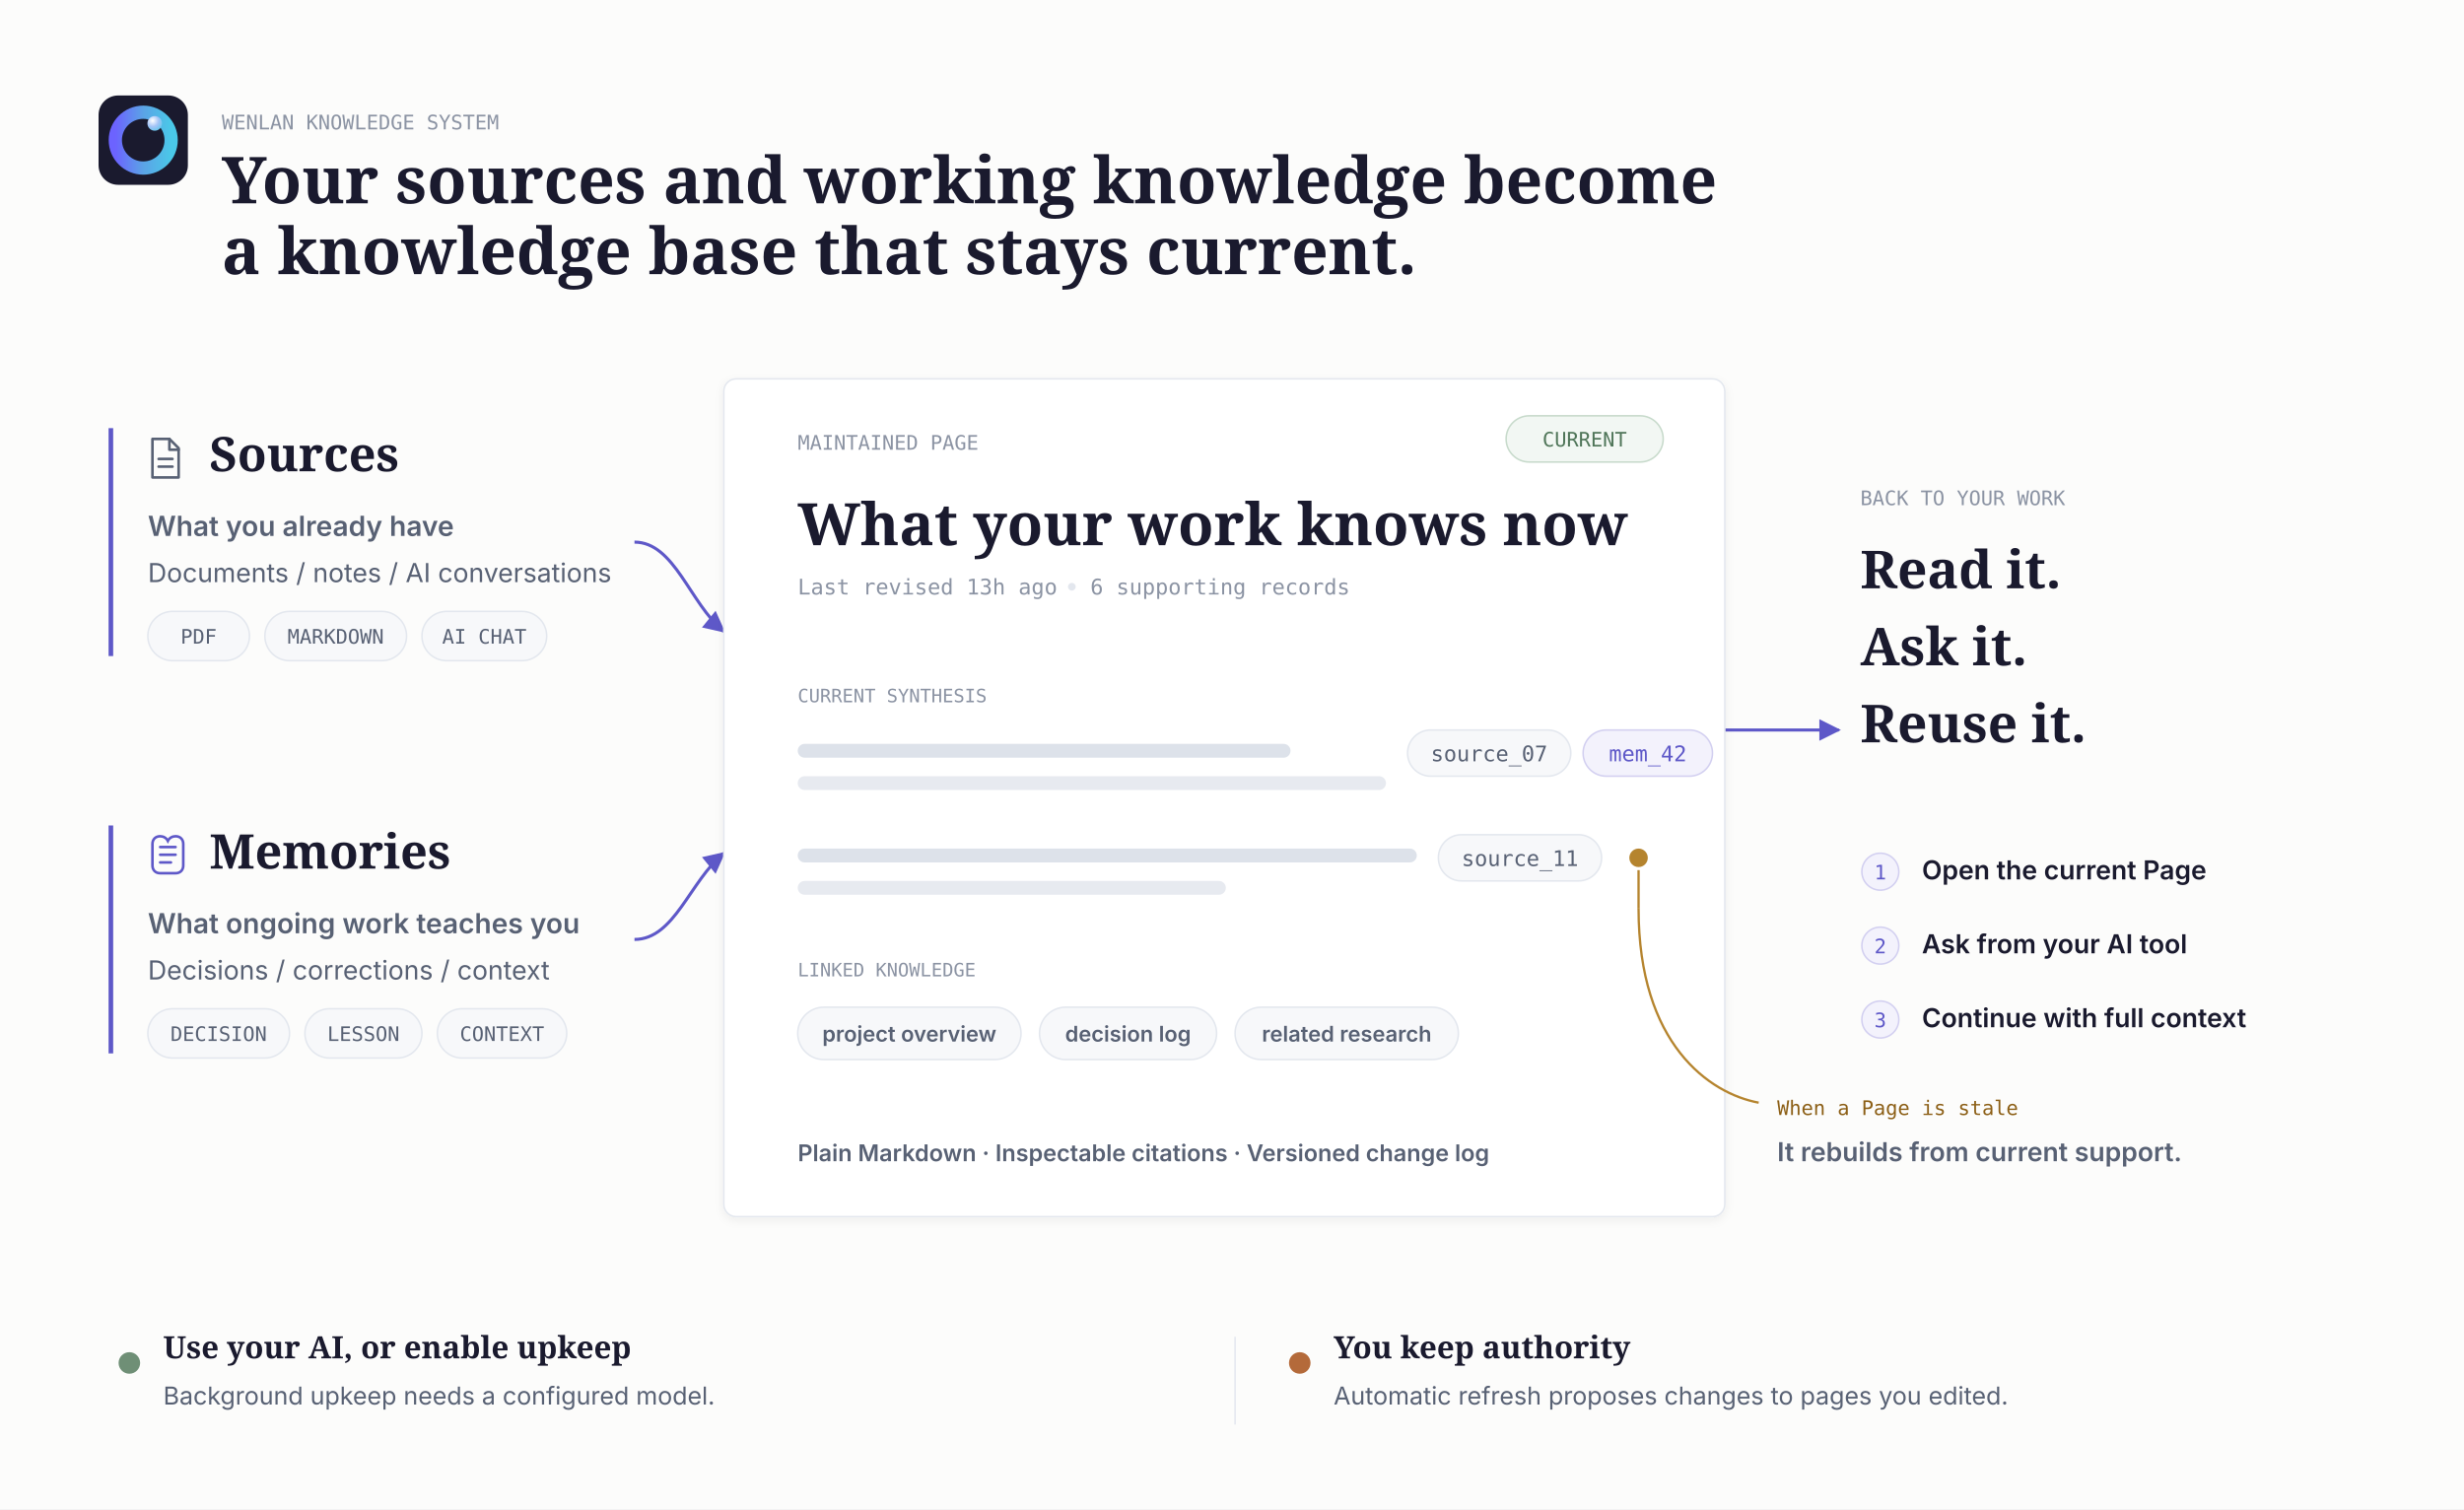
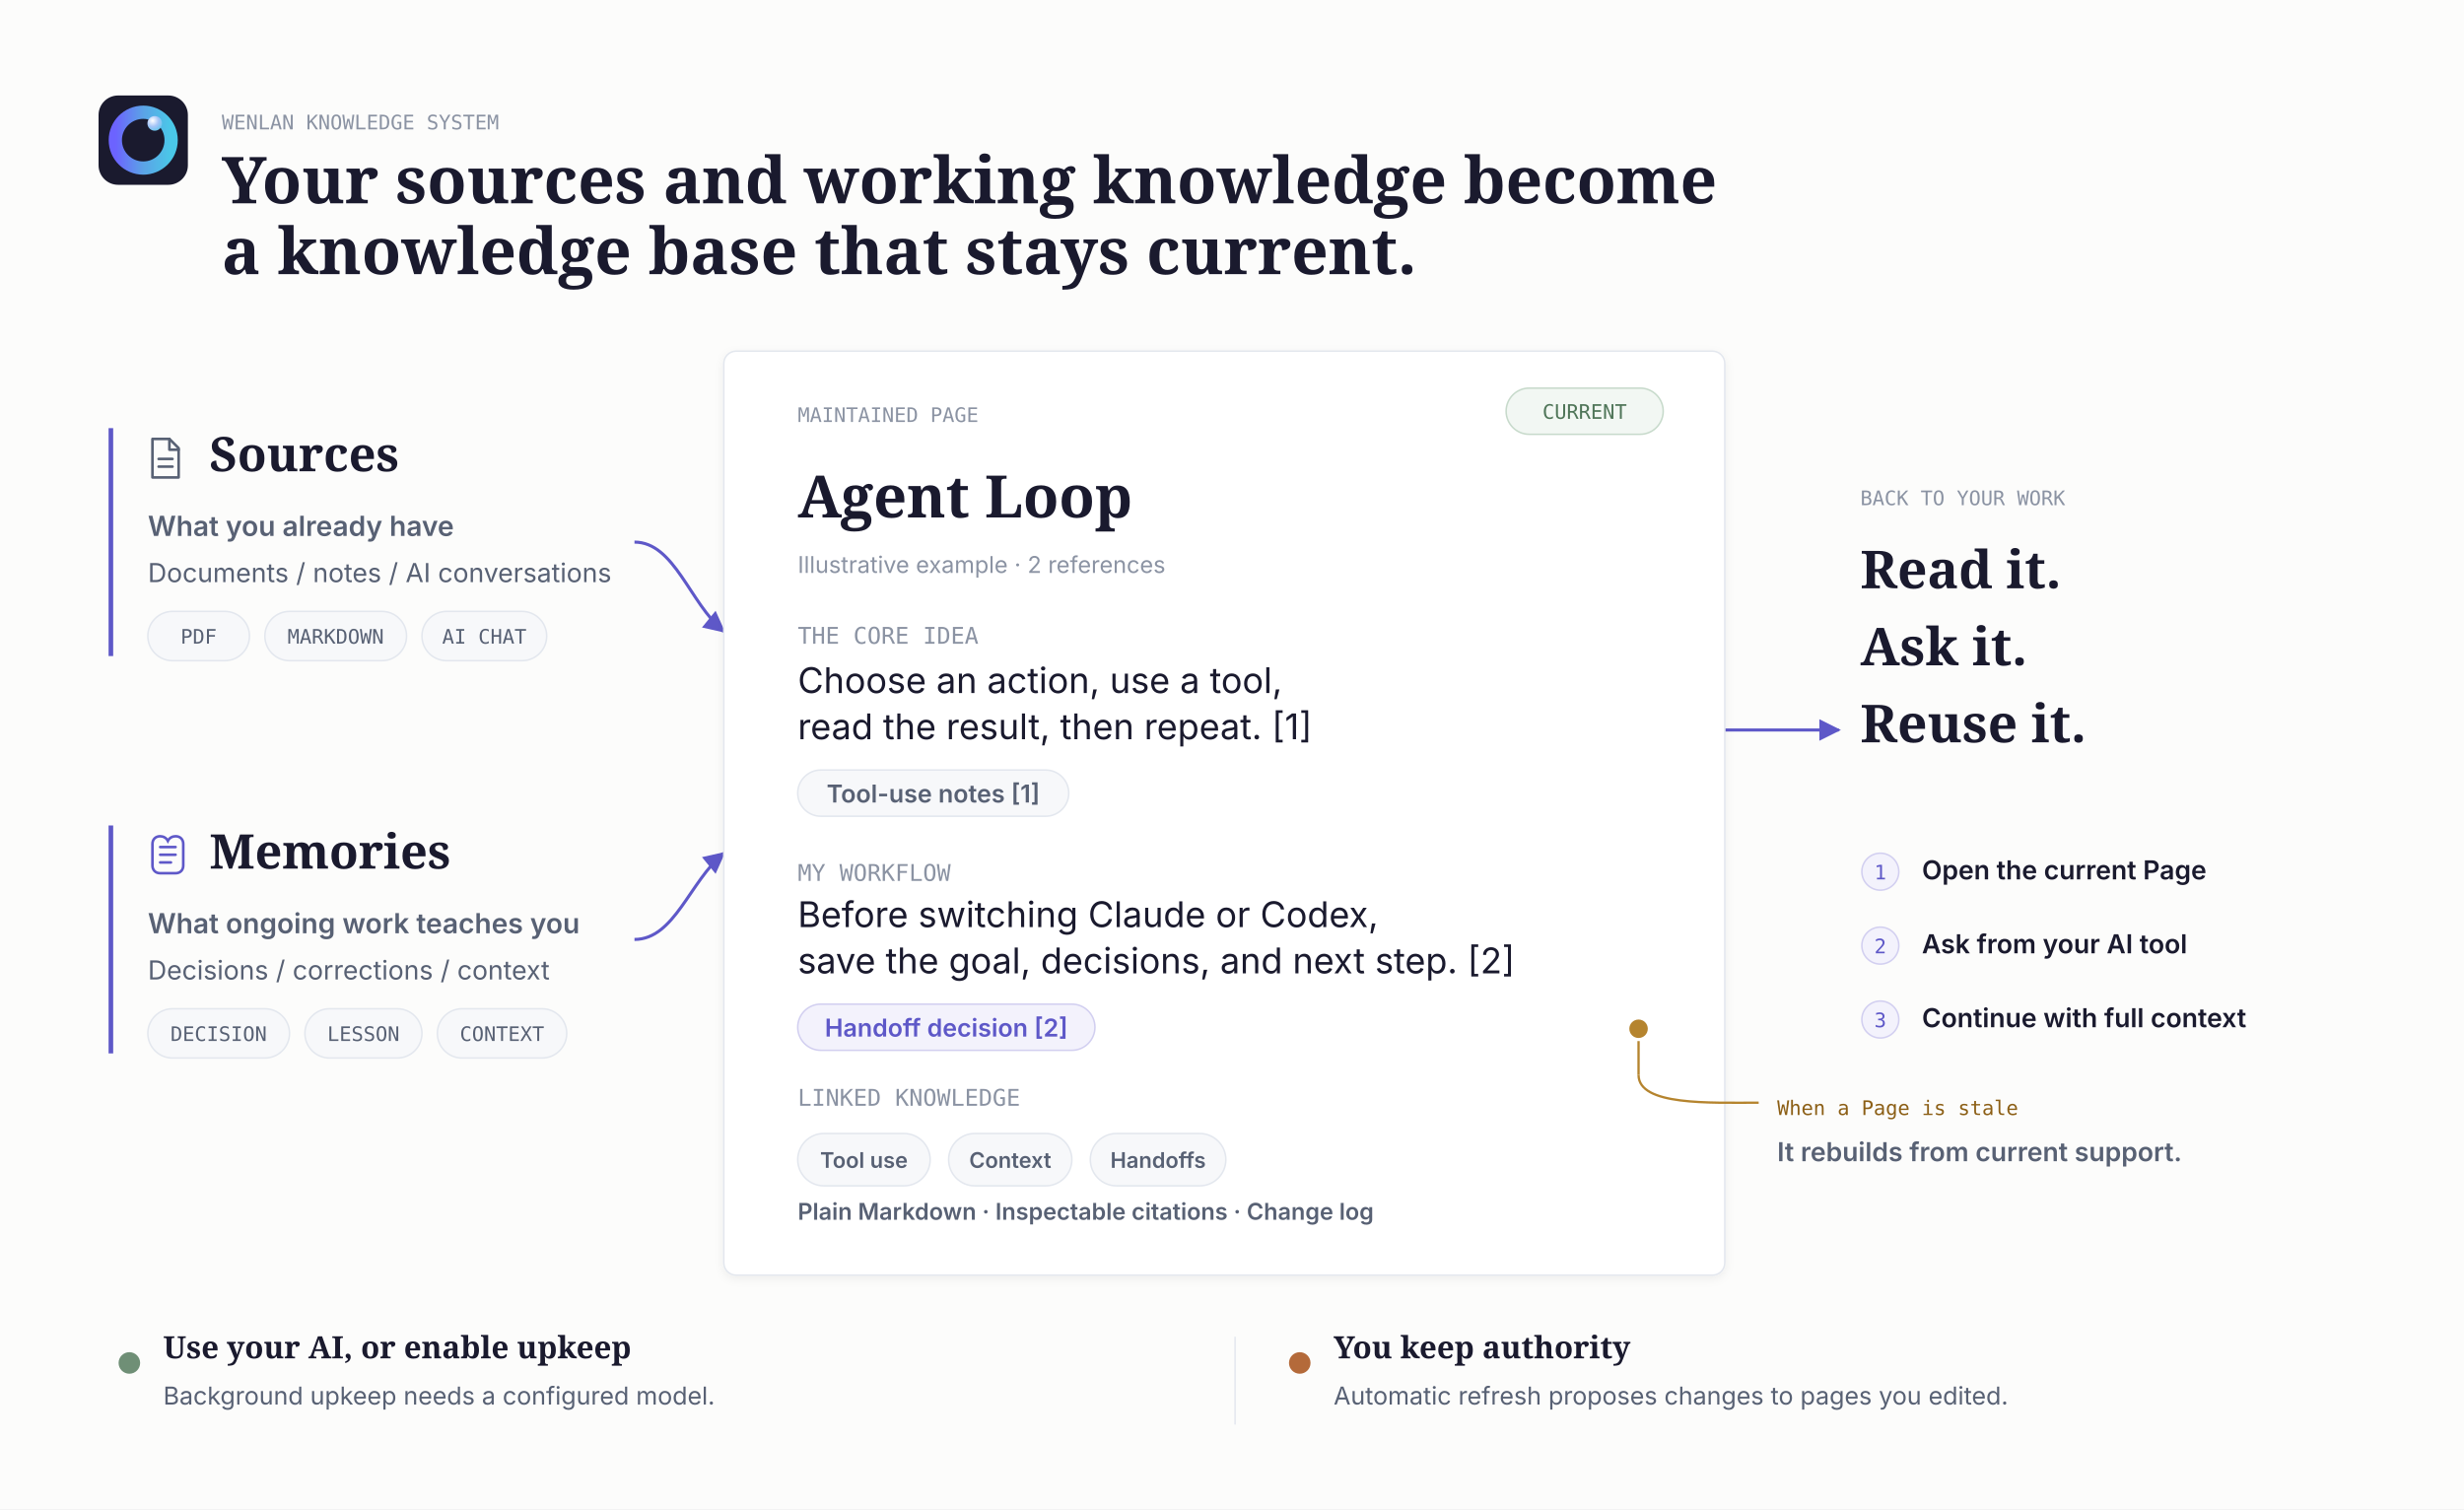
<svg xmlns="http://www.w3.org/2000/svg" width="1600" height="980" viewBox="0 0 1600 980" role="img" aria-labelledby="title desc">
  <style>text { font-kerning: normal; }</style>
  <rect width="1600" height="980" fill="#FCFCFB" />
  <g transform="translate(64 62) scale(0.1132812)">
    <rect width="512" height="512" rx="112" fill="#1A1A2E" />
    <circle cx="256" cy="256" r="160" fill="none" stroke="url(#overview-en-desktop-ring)" stroke-width="76" />
    <circle cx="322" cy="160" r="42" fill="url(#overview-en-desktop-orb)" />
  </g>
  <g data-fit-region="overview-en-desktop-heading" data-fit-x="144" data-fit-y="58" data-fit-width="1392" data-fit-height="142" data-check-overlap="false">
    <text x="144" y="84" font-family="'JetBrains Mono', monospace" font-size="13" font-weight="500" fill="#8B93A3" text-anchor="start">WENLAN KNOWLEDGE SYSTEM</text>
    <text x="144" y="132" font-family="'Fraunces', Georgia, serif" font-size="42" font-weight="600" fill="#1A1A2E" text-anchor="start">Your sources and working knowledge become</text>
    <text x="144" y="178" font-family="'Fraunces', Georgia, serif" font-size="42" font-weight="600" fill="#1A1A2E" text-anchor="start">a knowledge base that stays current.</text>
  </g>
  <path d="M412 352 C438 352 448 392 470 410" fill="none" stroke="#5E58C8" stroke-width="2" marker-end="url(#overview-en-desktop-arrow)" />
  <path d="M412 610 C438 610 448 572 470 554" fill="none" stroke="#5E58C8" stroke-width="2" marker-end="url(#overview-en-desktop-arrow)" />
  <path d="M1120 474 C1160 474 1176 474 1194 474" fill="none" stroke="#5E58C8" stroke-width="2" marker-end="url(#overview-en-desktop-arrow)" />
  <g data-fit-region="overview-en-desktop-sources" data-fit-x="72" data-fit-y="260" data-fit-width="350" data-fit-height="186" data-check-overlap="true">
    <line x1="72" y1="278" x2="72" y2="426" stroke="#5E58C8" stroke-width="3" />
    <g fill="none" stroke="#586174" stroke-width="1.7" stroke-linecap="round" stroke-linejoin="round">
      <path d="M99 285h11l6 6v19H99z" />
      <path d="M110 285v7h6" />
      <path d="M103 298h9M103 303h9" />
    </g>
    <text x="136" y="306" font-family="'Fraunces', Georgia, serif" font-size="31" font-weight="600" fill="#1A1A2E" text-anchor="start">Sources</text>
    <text x="96" y="348" font-family="'Instrument Sans', -apple-system, sans-serif" font-size="18" font-weight="600" fill="#586174" text-anchor="start">What you already have</text>
    <text x="96" y="378" font-family="'Instrument Sans', -apple-system, sans-serif" font-size="17" font-weight="400" fill="#586174" text-anchor="start">Documents / notes / AI conversations</text>
    <g>
      <rect x="96" y="397" width="66" height="32" rx="16" fill="#F7F8FA" stroke="#E3E7EE" />
      <text x="129" y="417.94" font-family="'JetBrains Mono', monospace" font-size="13" font-weight="500" fill="#586174" text-anchor="middle">PDF</text>
    </g>
    <g>
      <rect x="172" y="397" width="92" height="32" rx="16" fill="#F7F8FA" stroke="#E3E7EE" />
      <text x="218" y="417.94" font-family="'JetBrains Mono', monospace" font-size="13" font-weight="500" fill="#586174" text-anchor="middle">MARKDOWN</text>
    </g>
    <g>
      <rect x="274" y="397" width="81" height="32" rx="16" fill="#F7F8FA" stroke="#E3E7EE" />
      <text x="314.5" y="417.94" font-family="'JetBrains Mono', monospace" font-size="13" font-weight="500" fill="#586174" text-anchor="middle">AI CHAT</text>
    </g>
  </g>
  <g data-fit-region="overview-en-desktop-memories" data-fit-x="72" data-fit-y="518" data-fit-width="350" data-fit-height="186" data-check-overlap="true">
    <line x1="72" y1="536" x2="72" y2="684" stroke="#5E58C8" stroke-width="3" />
    <g fill="none" stroke="#5E58C8" stroke-width="1.7" stroke-linecap="round">
      <path d="M99 548c0-3 2-5 5-5 2 0 4 1 5 3 1-2 3-3 5-3 3 0 5 2 5 5v14c0 3-2 5-5 5H104c-3 0-5-2-5-5z" />
      <path d="M104 550h10M104 555h10M104 560h7" />
    </g>
    <text x="136" y="564" font-family="'Fraunces', Georgia, serif" font-size="31" font-weight="600" fill="#1A1A2E" text-anchor="start">Memories</text>
    <text x="96" y="606" font-family="'Instrument Sans', -apple-system, sans-serif" font-size="18" font-weight="600" fill="#586174" text-anchor="start">What ongoing work teaches you</text>
    <text x="96" y="636" font-family="'Instrument Sans', -apple-system, sans-serif" font-size="17" font-weight="400" fill="#586174" text-anchor="start">Decisions / corrections / context</text>
    <g>
      <rect x="96" y="655" width="92" height="32" rx="16" fill="#F7F8FA" stroke="#E3E7EE" />
      <text x="142" y="675.94" font-family="'JetBrains Mono', monospace" font-size="13" font-weight="500" fill="#586174" text-anchor="middle">DECISION</text>
    </g>
    <g>
      <rect x="198" y="655" width="76" height="32" rx="16" fill="#F7F8FA" stroke="#E3E7EE" />
      <text x="236" y="675.94" font-family="'JetBrains Mono', monospace" font-size="13" font-weight="500" fill="#586174" text-anchor="middle">LESSON</text>
    </g>
    <g>
      <rect x="284" y="655" width="84" height="32" rx="16" fill="#F7F8FA" stroke="#E3E7EE" />
      <text x="326" y="675.94" font-family="'JetBrains Mono', monospace" font-size="13" font-weight="500" fill="#586174" text-anchor="middle">CONTEXT</text>
    </g>
  </g>
-   <g data-fit-region="overview-en-desktop-page" data-fit-x="470" data-fit-y="246" data-fit-width="650" data-fit-height="544" data-check-overlap="false">
+   <g data-fit-region="overview-en-desktop-page" data-fit-x="470" data-fit-y="228" data-fit-width="650" data-fit-height="600" data-check-overlap="false">
    <g filter="url(#overview-en-desktop-page-shadow)">
-       <rect x="470" y="246" width="650" height="544" rx="8" fill="#FFFFFF" stroke="#E3E7EE" />
+       <rect x="470" y="228" width="650" height="600" rx="8" fill="#FFFFFF" stroke="#E3E7EE" />
    </g>
-     <text x="518" y="292" font-family="'JetBrains Mono', monospace" font-size="13" font-weight="500" fill="#8B93A3" text-anchor="start">MAINTAINED PAGE</text>
+     <text x="518" y="274" font-family="'JetBrains Mono', monospace" font-size="13" font-weight="500" fill="#8B93A3" text-anchor="start">MAINTAINED PAGE</text>
    <g>
-       <rect x="978" y="270" width="102" height="30" rx="15" fill="#F2F7F3" stroke="#C7DACB" />
-       <text x="1029" y="289.94" font-family="'JetBrains Mono', monospace" font-size="13" font-weight="500" fill="#4F7558" text-anchor="middle">CURRENT</text>
+       <rect x="978" y="252" width="102" height="30" rx="15" fill="#F2F7F3" stroke="#C7DACB" />
+       <text x="1029" y="271.94" font-family="'JetBrains Mono', monospace" font-size="13" font-weight="500" fill="#4F7558" text-anchor="middle">CURRENT</text>
    </g>
-     <text x="518" y="354" font-family="'Fraunces', Georgia, serif" font-size="38" font-weight="600" fill="#1A1A2E" text-anchor="start">What your work knows now</text>
-     <text x="518" y="386" font-family="'JetBrains Mono', monospace" font-size="14" font-weight="500" fill="#8B93A3" text-anchor="start">Last revised 13h ago</text>
-     <circle cx="696" cy="381" r="2.5" fill="#E3E7EE" />
-     <text x="708" y="386" font-family="'JetBrains Mono', monospace" font-size="14" font-weight="500" fill="#8B93A3" text-anchor="start">6 supporting records</text>
-     <text x="518" y="456" font-family="'JetBrains Mono', monospace" font-size="12" font-weight="500" fill="#8B93A3" text-anchor="start">CURRENT SYNTHESIS</text>
-     <rect x="518" y="483" width="320" height="9" rx="4.5" fill="#DDE2EA" />
-     <rect x="518" y="504" width="382" height="9" rx="4.5" fill="#E7EAF0" />
+     <text x="518" y="336" font-family="'Fraunces', Georgia, serif" font-size="38" font-weight="600" fill="#1A1A2E" text-anchor="start">Agent Loop</text>
+     <text x="518" y="372" font-family="'Instrument Sans', -apple-system, sans-serif" font-size="15" font-weight="400" fill="#8B93A3" text-anchor="start">Illustrative example · 2 references</text>
+     <text x="518" y="418" font-family="'JetBrains Mono', monospace" font-size="15" font-weight="500" fill="#8B93A3" text-anchor="start">THE CORE IDEA</text>
+     <text x="518" y="450" font-family="'Instrument Sans', -apple-system, sans-serif" font-size="23" font-weight="400" fill="#1A1A2E" text-anchor="start">Choose an action, use a tool,</text>
+     <text x="518" y="480" font-family="'Instrument Sans', -apple-system, sans-serif" font-size="23" font-weight="400" fill="#1A1A2E" text-anchor="start">read the result, then repeat. [1]</text>
    <g>
-       <rect x="914" y="474" width="106" height="30" rx="15" fill="#F7F8FA" stroke="#E3E7EE" />
-       <text x="967" y="494.32" font-family="'JetBrains Mono', monospace" font-size="14" font-weight="500" fill="#586174" text-anchor="middle">source_07</text>
+       <rect x="518" y="500" width="176" height="30" rx="15" fill="#F7F8FA" stroke="#E3E7EE" />
+       <text x="606" y="521.08" font-family="'Instrument Sans', -apple-system, sans-serif" font-size="16" font-weight="600" fill="#586174" text-anchor="middle">Tool-use notes [1]</text>
+     </g>
+     <text x="518" y="572" font-family="'JetBrains Mono', monospace" font-size="15" font-weight="500" fill="#8B93A3" text-anchor="start">MY WORKFLOW</text>
+     <text x="518" y="602" font-family="'Instrument Sans', -apple-system, sans-serif" font-size="23" font-weight="400" fill="#1A1A2E" text-anchor="start">Before switching Claude or Codex,</text>
+     <text x="518" y="632" font-family="'Instrument Sans', -apple-system, sans-serif" font-size="23" font-weight="400" fill="#1A1A2E" text-anchor="start">save the goal, decisions, and next step. [2]</text>
+     <g>
+       <rect x="518" y="652" width="193" height="30" rx="15" fill="#F3F2FC" stroke="#D2CFF0" />
+       <text x="614.5" y="673.08" font-family="'Instrument Sans', -apple-system, sans-serif" font-size="16" font-weight="600" fill="#5E58C8" text-anchor="middle">Handoff decision [2]</text>
+     </g>
+     <circle cx="1064" cy="668" r="6" fill="#B5842E" />
+     <line x1="1064" y1="676" x2="1064" y2="698" stroke="#B5842E" stroke-width="1.5" />
+     <text x="518" y="718" font-family="'JetBrains Mono', monospace" font-size="15" font-weight="500" fill="#8B93A3" text-anchor="start">LINKED KNOWLEDGE</text>
+     <g>
+       <rect x="518" y="736" width="86" height="34" rx="17" fill="#F7F8FA" stroke="#E3E7EE" />
+       <text x="561" y="758.32" font-family="'Instrument Sans', -apple-system, sans-serif" font-size="14" font-weight="600" fill="#586174" text-anchor="middle">Tool use</text>
    </g>
    <g>
-       <rect x="1028" y="474" width="84" height="30" rx="15" fill="#F3F2FC" stroke="#D2CFF0" />
-       <text x="1070" y="494.32" font-family="'JetBrains Mono', monospace" font-size="14" font-weight="500" fill="#5E58C8" text-anchor="middle">mem_42</text>
-     </g>
-     <rect x="518" y="551" width="402" height="9" rx="4.5" fill="#DDE2EA" />
-     <rect x="518" y="572" width="278" height="9" rx="4.5" fill="#E7EAF0" />
-     <g>
-       <rect x="934" y="542" width="106" height="30" rx="15" fill="#F7F8FA" stroke="#E3E7EE" />
-       <text x="987" y="562.32" font-family="'JetBrains Mono', monospace" font-size="14" font-weight="500" fill="#586174" text-anchor="middle">source_11</text>
-     </g>
-     <circle cx="1064" cy="557" r="6" fill="#B5842E" />
-     <line x1="1064" y1="565" x2="1064" y2="590" stroke="#B5842E" stroke-width="1.5" />
-     <text x="518" y="634" font-family="'JetBrains Mono', monospace" font-size="12" font-weight="500" fill="#8B93A3" text-anchor="start">LINKED KNOWLEDGE</text>
-     <g>
-       <rect x="518" y="654" width="145" height="34" rx="17" fill="#F7F8FA" stroke="#E3E7EE" />
-       <text x="590.5" y="676.32" font-family="'Instrument Sans', -apple-system, sans-serif" font-size="14" font-weight="600" fill="#586174" text-anchor="middle">project overview</text>
+       <rect x="616" y="736" width="80" height="34" rx="17" fill="#F7F8FA" stroke="#E3E7EE" />
+       <text x="656" y="758.32" font-family="'Instrument Sans', -apple-system, sans-serif" font-size="14" font-weight="600" fill="#586174" text-anchor="middle">Context</text>
    </g>
    <g>
-       <rect x="675" y="654" width="115" height="34" rx="17" fill="#F7F8FA" stroke="#E3E7EE" />
-       <text x="732.5" y="676.32" font-family="'Instrument Sans', -apple-system, sans-serif" font-size="14" font-weight="600" fill="#586174" text-anchor="middle">decision log</text>
+       <rect x="708" y="736" width="88" height="34" rx="17" fill="#F7F8FA" stroke="#E3E7EE" />
+       <text x="752" y="758.32" font-family="'Instrument Sans', -apple-system, sans-serif" font-size="14" font-weight="600" fill="#586174" text-anchor="middle">Handoffs</text>
    </g>
-     <g>
-       <rect x="802" y="654" width="145" height="34" rx="17" fill="#F7F8FA" stroke="#E3E7EE" />
-       <text x="874.5" y="676.32" font-family="'Instrument Sans', -apple-system, sans-serif" font-size="14" font-weight="600" fill="#586174" text-anchor="middle">related research</text>
-     </g>
-     <text x="518" y="754" font-family="'Instrument Sans', -apple-system, sans-serif" font-size="15" font-weight="600" fill="#586174" text-anchor="start">Plain Markdown · Inspectable citations · Versioned change log</text>
+     <text x="518" y="792" font-family="'Instrument Sans', -apple-system, sans-serif" font-size="15" font-weight="600" fill="#586174" text-anchor="start">Plain Markdown · Inspectable citations · Change log</text>
  </g>
  <g data-fit-region="overview-en-desktop-changed-support" data-fit-x="1124" data-fit-y="704" data-fit-width="390" data-fit-height="80" data-check-overlap="true">
-     <path d="M1064 590 C1064 678 1110 710 1142 716" fill="none" stroke="#B5842E" stroke-width="1.5" />
+     <path d="M1064 698 C1064 718 1110 716 1142 716" fill="none" stroke="#B5842E" stroke-width="1.5" />
    <text x="1154" y="724" font-family="'JetBrains Mono', monospace" font-size="13" font-weight="500" fill="#8C5F16" text-anchor="start">When a Page is stale</text>
    <text x="1154" y="754" font-family="'Instrument Sans', -apple-system, sans-serif" font-size="17" font-weight="600" fill="#586174" text-anchor="start">It rebuilds from current support.</text>
  </g>
  <g data-fit-region="overview-en-desktop-back-to-work" data-fit-x="1208" data-fit-y="308" data-fit-width="326" data-fit-height="390" data-check-overlap="true">
    <text x="1208" y="328" font-family="'JetBrains Mono', monospace" font-size="13" font-weight="500" fill="#8B93A3" text-anchor="start">BACK TO YOUR WORK</text>
    <text x="1208" y="382" font-family="'Fraunces', Georgia, serif" font-size="34" font-weight="600" fill="#1A1A2E" text-anchor="start">Read it.</text>
    <text x="1208" y="432" font-family="'Fraunces', Georgia, serif" font-size="34" font-weight="600" fill="#1A1A2E" text-anchor="start">Ask it.</text>
    <text x="1208" y="482" font-family="'Fraunces', Georgia, serif" font-size="34" font-weight="600" fill="#1A1A2E" text-anchor="start">Reuse it.</text>
    <circle cx="1221" cy="566" r="12" fill="#F3F2FC" stroke="#D2CFF0" />
    <text x="1221" y="571" font-family="'JetBrains Mono', monospace" font-size="13" font-weight="500" fill="#5E58C8" text-anchor="middle">1</text>
    <text x="1248" y="571" font-family="'Instrument Sans', -apple-system, sans-serif" font-size="17" font-weight="600" fill="#1A1A2E" text-anchor="start">Open the current Page</text>
    <circle cx="1221" cy="614" r="12" fill="#F3F2FC" stroke="#D2CFF0" />
    <text x="1221" y="619" font-family="'JetBrains Mono', monospace" font-size="13" font-weight="500" fill="#5E58C8" text-anchor="middle">2</text>
    <text x="1248" y="619" font-family="'Instrument Sans', -apple-system, sans-serif" font-size="17" font-weight="600" fill="#1A1A2E" text-anchor="start">Ask from your AI tool</text>
    <circle cx="1221" cy="662" r="12" fill="#F3F2FC" stroke="#D2CFF0" />
    <text x="1221" y="667" font-family="'JetBrains Mono', monospace" font-size="13" font-weight="500" fill="#5E58C8" text-anchor="middle">3</text>
    <text x="1248" y="667" font-family="'Instrument Sans', -apple-system, sans-serif" font-size="17" font-weight="600" fill="#1A1A2E" text-anchor="start">Continue with full context</text>
  </g>
  <g data-fit-region="overview-en-desktop-authority" data-fit-x="64" data-fit-y="842" data-fit-width="1472" data-fit-height="100" data-check-overlap="true">
    <circle cx="84" cy="885" r="7" fill="#6F8F76" />
    <text x="106" y="882" font-family="'Fraunces', Georgia, serif" font-size="20" font-weight="600" fill="#1A1A2E" text-anchor="start">Use your AI, or enable upkeep</text>
    <text x="106" y="912" font-family="'Instrument Sans', -apple-system, sans-serif" font-size="16" font-weight="400" fill="#586174" text-anchor="start">Background upkeep needs a configured model.</text>
    <line x1="802" y1="868" x2="802" y2="925" stroke="#E3E7EE" />
    <circle cx="844" cy="885" r="7" fill="#B46A3A" />
    <text x="866" y="882" font-family="'Fraunces', Georgia, serif" font-size="20" font-weight="600" fill="#1A1A2E" text-anchor="start">You keep authority</text>
    <text x="866" y="912" font-family="'Instrument Sans', -apple-system, sans-serif" font-size="16" font-weight="400" fill="#586174" text-anchor="start">Automatic refresh proposes changes to pages you edited.</text>
  </g>
  <defs>
    <linearGradient id="overview-en-desktop-ring" x1="96" y1="256" x2="416" y2="256" gradientUnits="userSpaceOnUse">
      <stop stop-color="#6C63FF" />
      <stop offset="0.5" stop-color="#5BA3E6" />
      <stop offset="1" stop-color="#4AC8E8" />
    </linearGradient>
    <radialGradient id="overview-en-desktop-orb" cx="0" cy="0" r="1" gradientUnits="userSpaceOnUse" gradientTransform="translate(310 144) rotate(52.125) scale(76.0263)">
      <stop stop-color="#FFFFFF" />
      <stop offset="0.45" stop-color="#A5C4F7" />
      <stop offset="1" stop-color="#4AC8E8" />
    </radialGradient>
    <marker id="overview-en-desktop-arrow" viewBox="0 0 10 10" refX="9" refY="5" markerWidth="7" markerHeight="7" orient="auto-start-reverse">
      <path d="M0 0L10 5L0 10Z" fill="#5E58C8" />
    </marker>
    <filter id="overview-en-desktop-page-shadow" x="-20%" y="-20%" width="140%" height="150%">
      <feDropShadow dx="0" dy="14" stdDeviation="18" flood-color="#1A1A2E" flood-opacity="0.10" />
      <feDropShadow dx="0" dy="2" stdDeviation="3" flood-color="#1A1A2E" flood-opacity="0.06" />
    </filter>
  </defs>
</svg>
